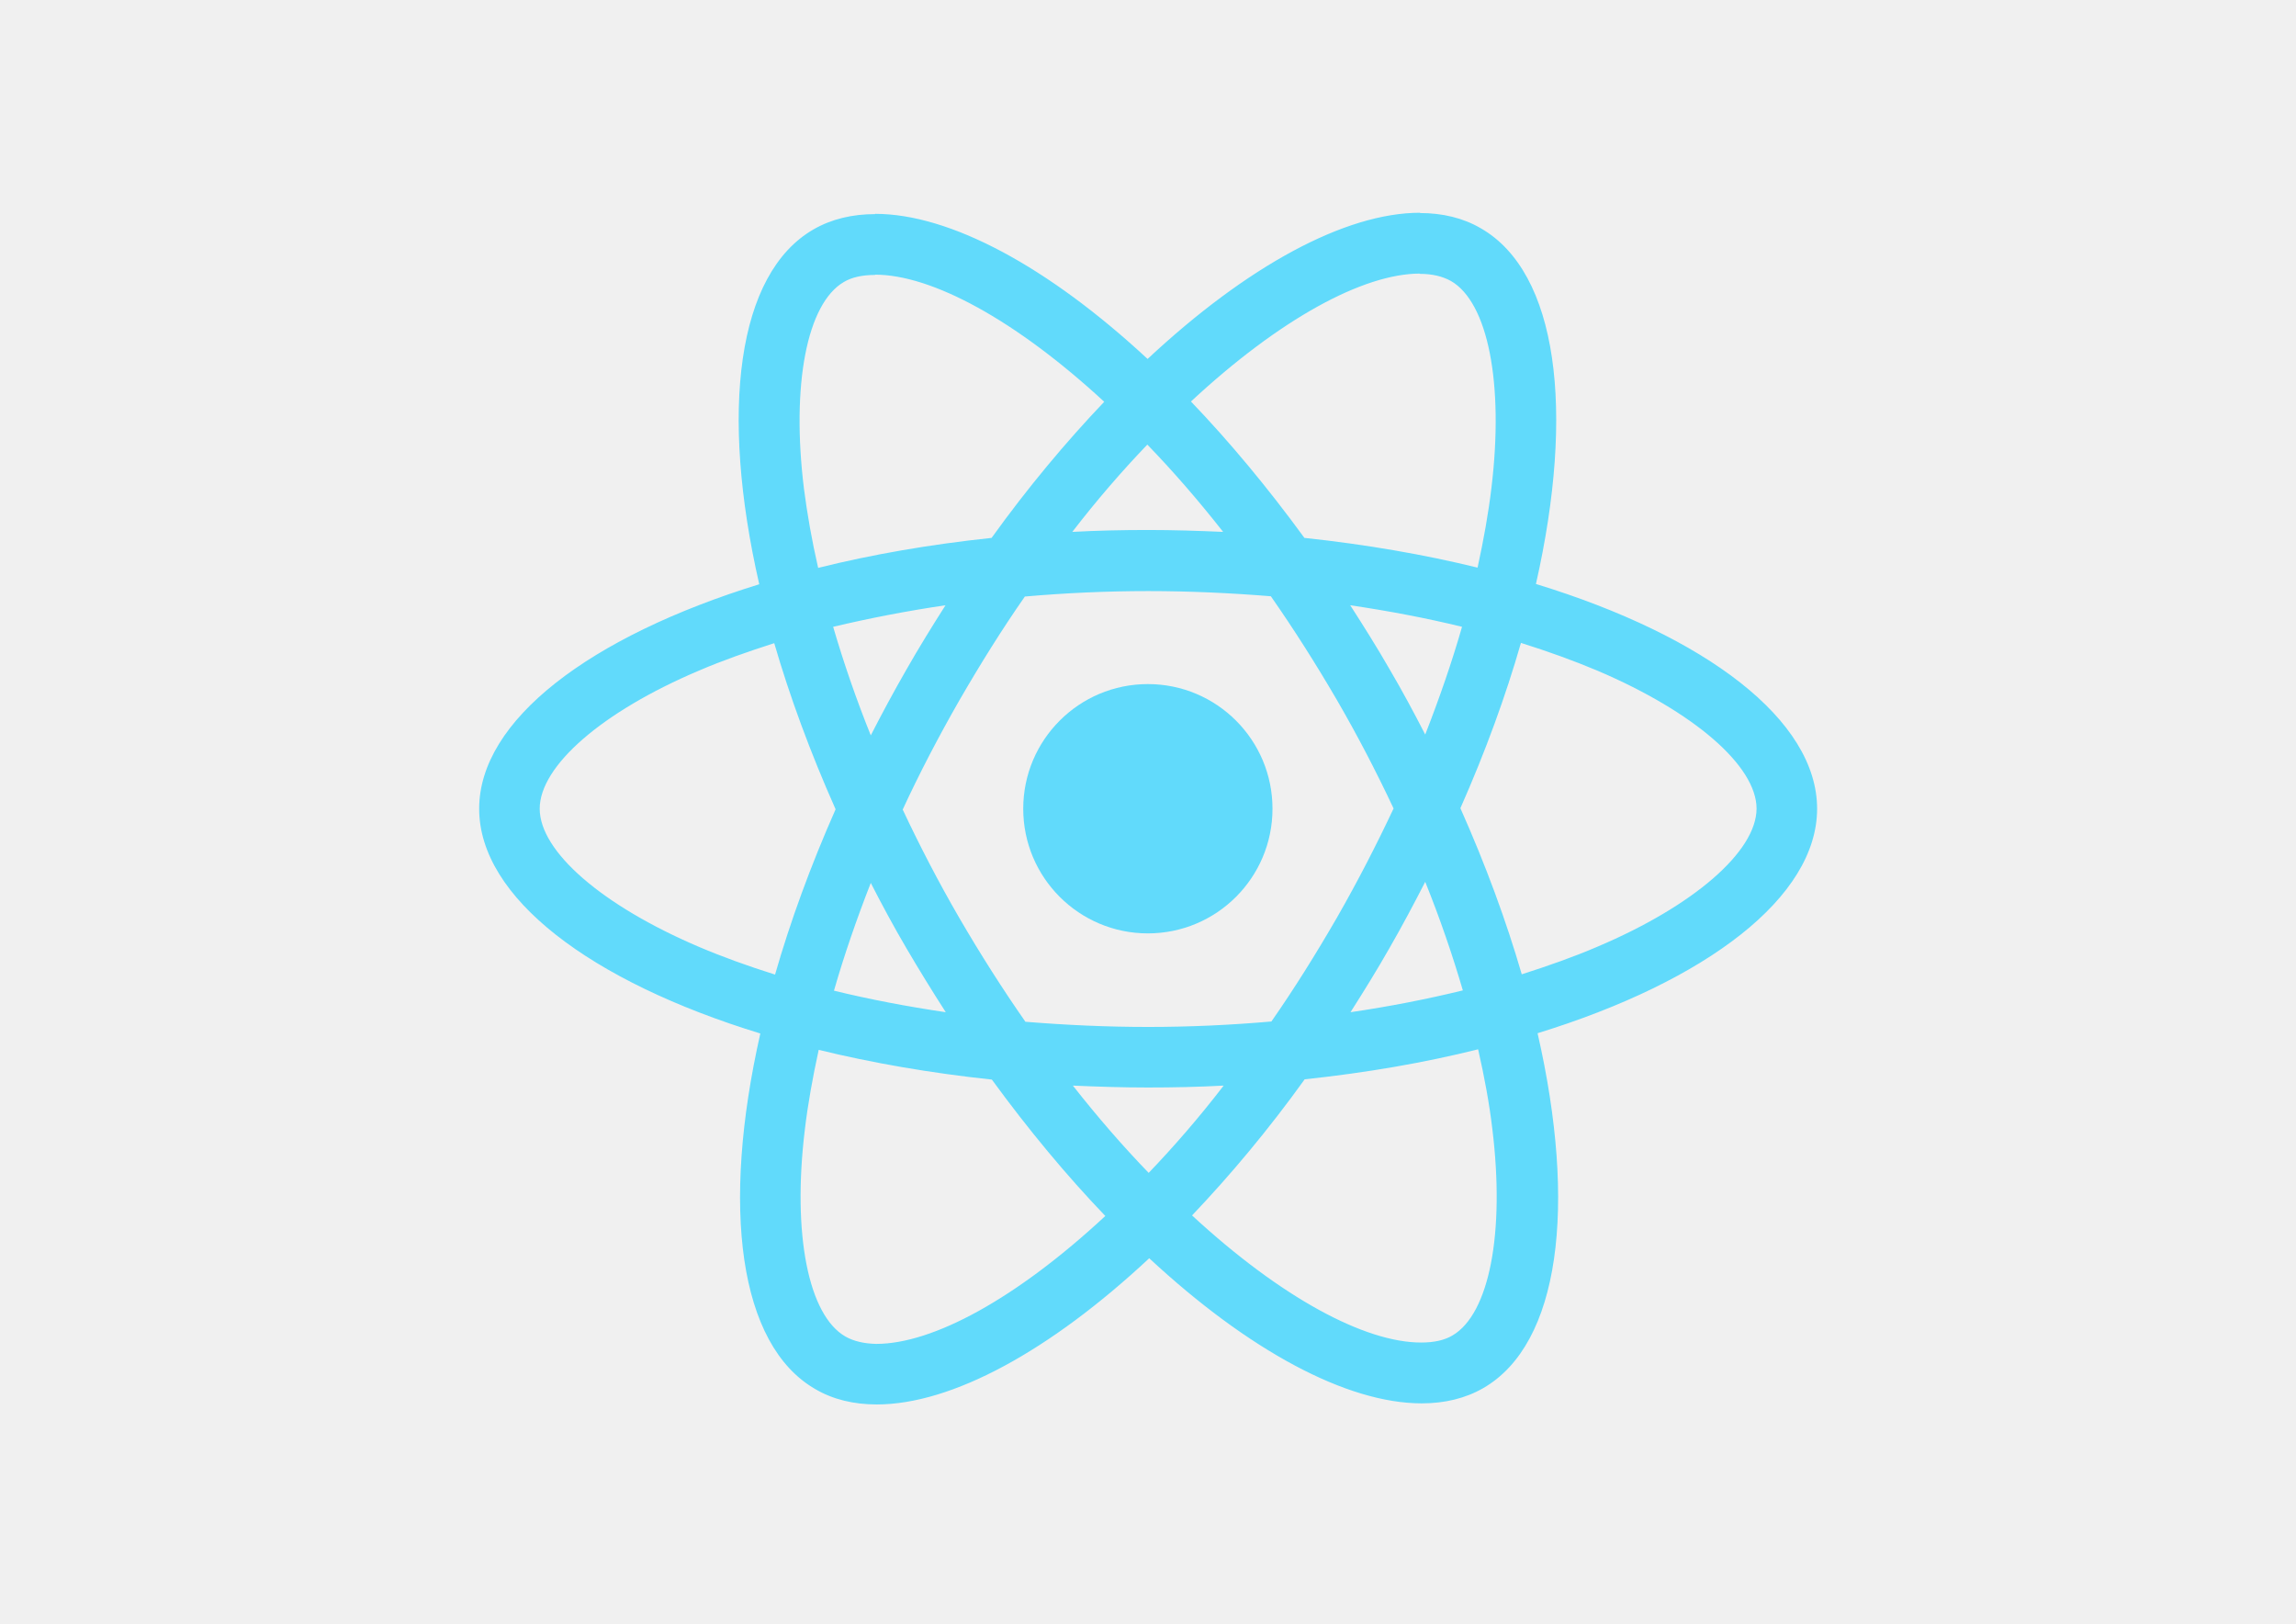
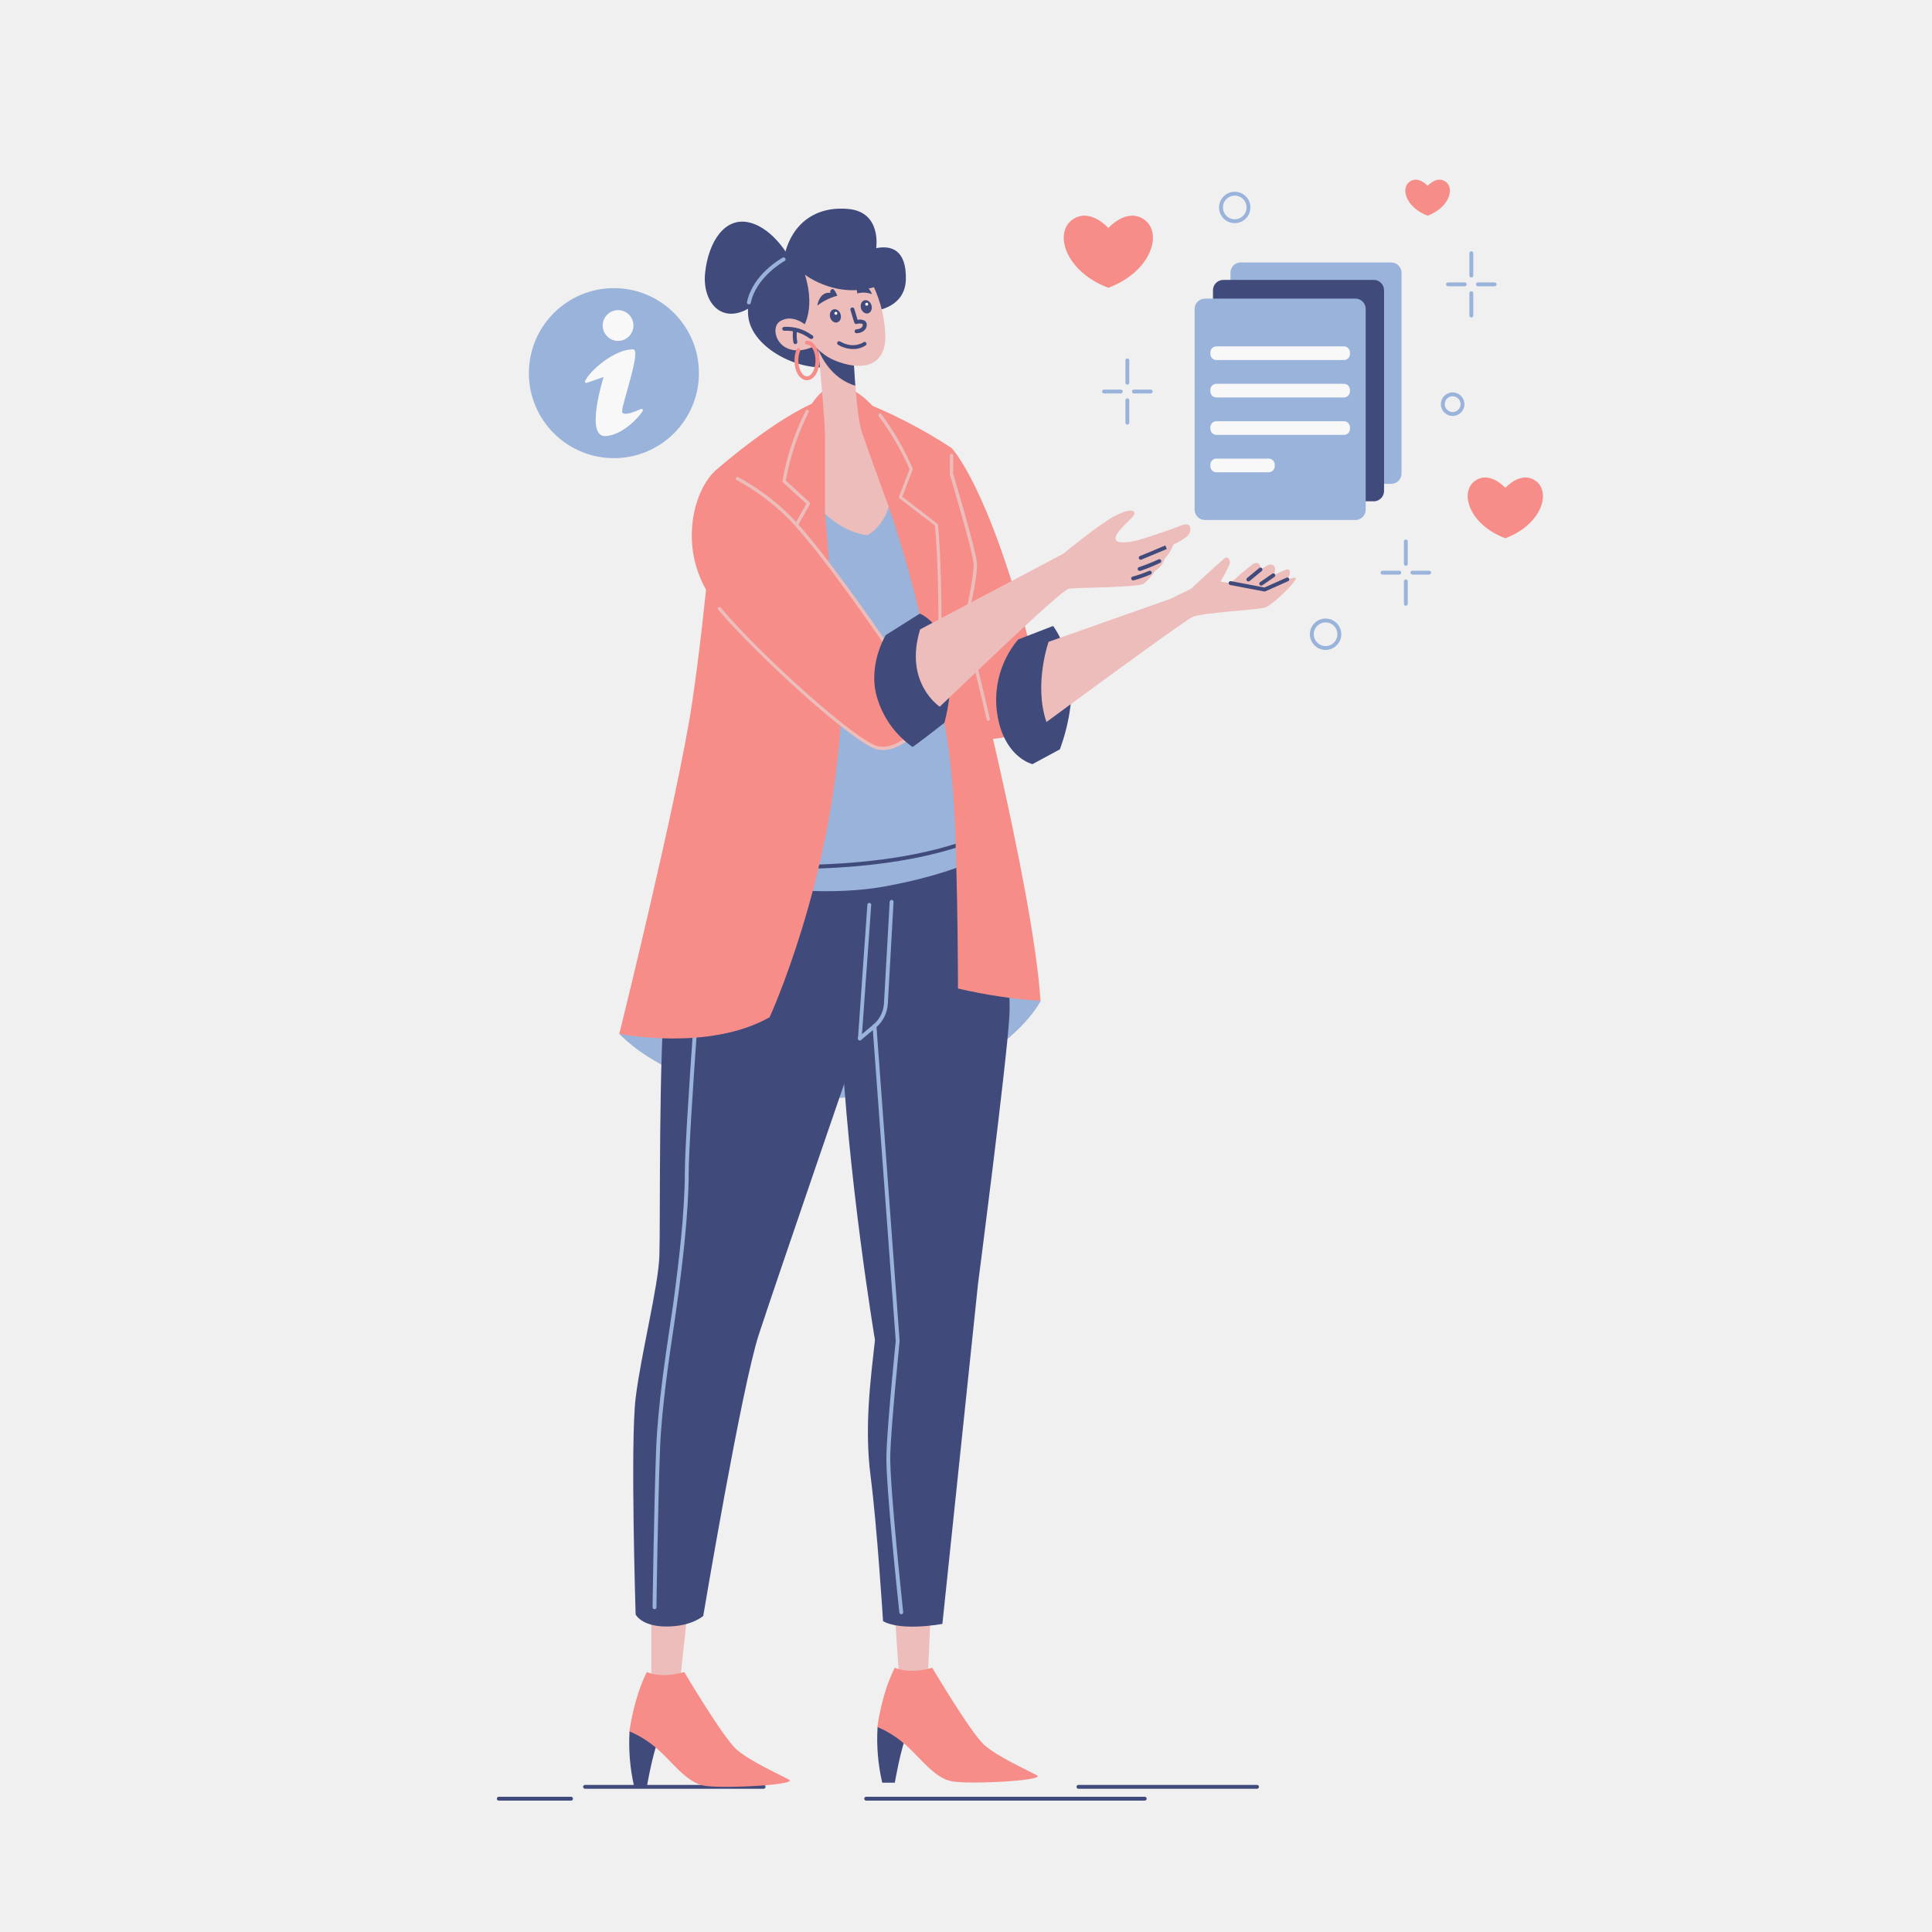
- <svg xmlns="http://www.w3.org/2000/svg" viewBox="0 0 841.9 595.3">
-   <g fill="#61DAFB">
-     <path d="M666.3 296.5c0-32.5-40.7-63.3-103.1-82.4 14.4-63.6 8-114.2-20.2-130.4-6.5-3.8-14.1-5.6-22.4-5.6v22.3c4.6 0 8.3.9 11.4 2.6 13.6 7.8 19.5 37.5 14.9 75.7-1.1 9.4-2.9 19.3-5.1 29.4-19.6-4.8-41-8.5-63.5-10.9-13.5-18.5-27.5-35.3-41.6-50 32.6-30.3 63.2-46.9 84-46.9V78c-27.5 0-63.5 19.6-99.9 53.6-36.4-33.8-72.4-53.2-99.9-53.2v22.3c20.7 0 51.4 16.5 84 46.6-14 14.7-28 31.4-41.3 49.9-22.6 2.4-44 6.1-63.6 11-2.3-10-4-19.7-5.2-29-4.7-38.2 1.1-67.9 14.6-75.8 3-1.8 6.9-2.6 11.5-2.6V78.5c-8.4 0-16 1.8-22.6 5.6-28.1 16.2-34.4 66.7-19.9 130.1-62.2 19.2-102.7 49.9-102.7 82.3 0 32.5 40.7 63.3 103.1 82.4-14.4 63.6-8 114.2 20.2 130.4 6.5 3.8 14.1 5.6 22.5 5.6 27.5 0 63.5-19.6 99.9-53.6 36.4 33.8 72.4 53.2 99.9 53.2 8.4 0 16-1.8 22.6-5.6 28.1-16.2 34.4-66.7 19.9-130.1 62-19.1 102.5-49.9 102.5-82.3zm-130.2-66.7c-3.7 12.9-8.3 26.2-13.5 39.5-4.1-8-8.4-16-13.1-24-4.6-8-9.5-15.8-14.4-23.4 14.2 2.1 27.9 4.7 41 7.9zm-45.8 106.5c-7.8 13.5-15.8 26.3-24.1 38.2-14.9 1.3-30 2-45.2 2-15.1 0-30.2-.7-45-1.9-8.3-11.9-16.4-24.6-24.2-38-7.6-13.1-14.5-26.4-20.8-39.8 6.2-13.4 13.2-26.8 20.7-39.9 7.8-13.5 15.8-26.3 24.1-38.2 14.9-1.3 30-2 45.2-2 15.1 0 30.2.7 45 1.9 8.3 11.9 16.4 24.6 24.2 38 7.6 13.1 14.5 26.4 20.8 39.8-6.3 13.4-13.2 26.8-20.7 39.9zm32.3-13c5.4 13.4 10 26.8 13.8 39.8-13.1 3.2-26.9 5.9-41.2 8 4.9-7.7 9.8-15.6 14.4-23.7 4.6-8 8.9-16.1 13-24.1zM421.2 430c-9.3-9.6-18.6-20.3-27.8-32 9 .4 18.2.7 27.5.7 9.4 0 18.7-.2 27.8-.7-9 11.7-18.3 22.4-27.5 32zm-74.4-58.9c-14.2-2.1-27.9-4.7-41-7.9 3.7-12.9 8.3-26.2 13.5-39.5 4.1 8 8.4 16 13.1 24 4.7 8 9.5 15.8 14.4 23.4zM420.7 163c9.3 9.6 18.6 20.3 27.8 32-9-.4-18.2-.7-27.5-.7-9.4 0-18.7.2-27.8.7 9-11.7 18.3-22.4 27.5-32zm-74 58.9c-4.9 7.7-9.8 15.6-14.4 23.7-4.6 8-8.9 16-13 24-5.4-13.4-10-26.8-13.8-39.8 13.1-3.1 26.9-5.8 41.2-7.9zm-90.5 125.2c-35.4-15.1-58.3-34.9-58.3-50.6 0-15.7 22.9-35.6 58.3-50.6 8.6-3.7 18-7 27.7-10.1 5.7 19.6 13.2 40 22.5 60.9-9.2 20.8-16.6 41.1-22.2 60.6-9.9-3.1-19.3-6.5-28-10.2zM310 490c-13.6-7.8-19.5-37.5-14.9-75.7 1.1-9.4 2.9-19.3 5.1-29.4 19.6 4.8 41 8.5 63.5 10.9 13.5 18.5 27.5 35.3 41.6 50-32.6 30.3-63.2 46.9-84 46.9-4.5-.1-8.3-1-11.3-2.7zm237.2-76.2c4.7 38.2-1.1 67.9-14.6 75.8-3 1.8-6.9 2.6-11.5 2.6-20.7 0-51.4-16.5-84-46.6 14-14.7 28-31.4 41.3-49.9 22.6-2.4 44-6.1 63.6-11 2.3 10.1 4.1 19.8 5.2 29.1zm38.5-66.7c-8.6 3.7-18 7-27.7 10.1-5.7-19.6-13.2-40-22.5-60.9 9.2-20.8 16.6-41.1 22.2-60.6 9.9 3.1 19.3 6.5 28.1 10.2 35.4 15.1 58.3 34.9 58.3 50.6-.1 15.7-23 35.6-58.4 50.6zM320.8 78.4z" />
-     <circle cx="420.9" cy="296.5" r="45.7" />
-     <path d="M520.5 78.1z" />
-   </g>
+ <svg xmlns="http://www.w3.org/2000/svg" id="GROUND" viewBox="0 0 500 500">
+   <defs>
+     <style>.cls-1{fill:#404b7c;}.cls-2{fill:#9ab3da;}.cls-3{fill:#ecbdbb;}.cls-4{fill:#f68d88;}.cls-5{fill:#fff;}.cls-6{fill:#f8f8f8;}</style>
+   </defs>
+   <path class="cls-1" d="M325.32,462.93H279.1a0.5,0.5,0,0,1,0-1h46.22A0.5,0.5,0,0,1,325.32,462.93Z" />
+   <path class="cls-1" d="M197.61,462.93H151.4a0.5,0.5,0,0,1,0-1h46.22A0.5,0.5,0,0,1,197.61,462.93Z" />
+   <path class="cls-1" d="M296.26,466h-72.1a0.5,0.5,0,1,1,0-1h72.1A0.5,0.5,0,1,1,296.26,466Z" />
+   <path class="cls-1" d="M147.79,466H129.08a0.5,0.5,0,0,1,0-1h18.71A0.5,0.5,0,1,1,147.79,466Z" />
+   <path class="cls-2" d="M160.28,267.54s16.92,19.37,57.33,16.58,51.68-25,51.68-25l-9.77-45.25-82.26,10.47Z" />
+   <path class="cls-3" d="M240.79,418.85l-0.65,15a7.45,7.45,0,0,1-7.45,0l-1.12-16.11Z" />
+   <path class="cls-1" d="M227.11,447a50,50,0,0,0,1.21,14.36h3.26s1.49-8.78,3.17-12.69S228.69,443.53,227.11,447Z" />
+   <path class="cls-4" d="M231.57,431.61s3.54,1.77,9.68,0c0,0,10.06,16.95,13.5,20s11,6.42,13.59,7.82-17.32,2.42-22,1.58-8.57-6.7-12.48-9.87a26,26,0,0,0-6.8-4.19S228.13,438.31,231.57,431.61Z" />
+   <path class="cls-1" d="M256,218.38s6.05,31.75,5.21,44.88-8.1,69-8.1,69l-9.22,88s-10.47,2-15.36-.7c0,0-1.54-24.58-3.21-37.43s0-25.14,1.12-35.34c0,0-7.12-42.46-8.8-79.89s3.35-58.1,17.88-59.5S256,218.38,256,218.38Z" />
+   <path class="cls-2" d="M233.25,417.77a0.5,0.5,0,0,1-.5-0.45c-0.14-1.34-3.54-32.9-3.35-40.66s2.4-29.43,2.42-29.65l-6-81.43a0.5,0.5,0,1,1,1-.07l6,81.52c0,0.3-2.24,21.94-2.42,29.66s3.31,40.2,3.35,40.53a0.5,0.5,0,0,1-.44.55h-0.05Z" />
+   <path class="cls-3" d="M177.74,418.85L176,435a7.45,7.45,0,0,1-7.45,0V417.73Z" />
+   <path class="cls-1" d="M162.93,448.09a50,50,0,0,0,1.21,14.36h3.26s1.49-8.78,3.17-12.69S164.52,444.64,162.93,448.09Z" />
+   <path class="cls-4" d="M167.4,432.73s3.54,1.77,9.68,0c0,0,10.06,16.95,13.5,20s11,6.42,13.59,7.82-17.32,2.42-22,1.58-8.57-6.7-12.48-9.87a26,26,0,0,0-6.8-4.19S164,439.43,167.4,432.73Z" />
+   <path class="cls-1" d="M224.94,235.89l-2.44,32.87s-21.65,62.94-26.12,76.63S182,418.2,182,418.2s-3,2.74-9.5,2.74-8-3.11-8-3.11-1.4-44.51,0-56,5.87-28.77,6.15-36.87-0.28-52.51,1.68-71,10.61-46.87,30.59-46.76S225.91,222.83,224.94,235.89Z" />
+   <path class="cls-2" d="M169.38,416.46h0a0.5,0.5,0,0,1-.49-0.51c0-.27.38-27.17,0.93-41.17,0.42-10.76,2.47-24.37,3.82-33.37,0.43-2.86.8-5.33,1-7.08,0.85-6.59,2.6-20.3,2.6-31,0-10.51,4.24-65.59,4.28-66.15a0.49,0.49,0,0,1,.54-0.46,0.5,0.5,0,0,1,.46.54c0,0.55-4.28,55.6-4.28,66.07,0,10.8-1.76,24.55-2.61,31.16-0.23,1.76-.6,4.24-1,7.11-1.35,9-3.39,22.56-3.81,33.26-0.55,14-.93,40.87-0.93,41.14A0.5,0.5,0,0,1,169.38,416.46Z" />
+   <path class="cls-2" d="M222.5,269.26a0.5,0.5,0,0,1-.32-0.88l3.84-3.21a7.73,7.73,0,0,0,2.75-5.47l1.48-26.34a0.5,0.5,0,1,1,1,.06l-1.48,26.34a8.73,8.73,0,0,1-3.1,6.19l-3.84,3.21A0.5,0.5,0,0,1,222.5,269.26Z" />
+   <path class="cls-2" d="M222.5,269.26h0a0.5,0.5,0,0,1-.46-0.53l2.44-34.61a0.49,0.49,0,0,1,.53-0.46,0.5,0.5,0,0,1,.46.53L223,268.79A0.5,0.5,0,0,1,222.5,269.26Z" />
+   <path class="cls-4" d="M246.24,115.92s9.36,9.36,20.16,50.51l-1.12,22.63s-7.59,3.4-12.06,1.72S244.7,177.93,241.35,156A78.1,78.1,0,0,1,246.24,115.92Z" />
+   <path class="cls-1" d="M263.49,165.5a24.32,24.32,0,0,0-5,21.37c2.27,9.42,8.71,10.89,8.71,10.89l7.08-3.82s3.68-9.17,2.93-18.11S272.54,162,272.54,162Z" />
+   <path class="cls-3" d="M333.12,150c1.1-1.78.86-3-.38-2.54-0.56.19-1.78,0.75-3.18,1.44,1-1.86.17-3.32-1.43-2.6a18.48,18.48,0,0,0-1.91,1.11c0.14-1.41-.78-2.19-2-1.42a66.82,66.82,0,0,0-5.74,4.94l-2.64-.4a36.5,36.5,0,0,0,2.38-4.51c0.28-1.07-.37-2-1.07-1.68-0.5.27-5.94,5.24-9,8.09-2.64,1.23-5.16,2.52-5.16,2.52L271.38,166.1s-3.91,11-.56,20.76c0,0,35.38-26.07,37.8-27.19s16.85-1.86,18.72-2.42,7.64-6.15,8-7.45C335.5,149.27,334.47,149.5,333.12,150Z" />
+   <path class="cls-1" d="M327.28,153.08h-0.09l-8.81-1.68a0.5,0.5,0,0,1,.19-1l8.66,1.65,5.7-2.54a0.5,0.5,0,1,1,.41.91l-5.84,2.6A0.5,0.5,0,0,1,327.28,153.08Z" />
+   <path class="cls-1" d="M326.41,151.56a0.5,0.5,0,0,1-.29-0.91l3.16-2.19a0.5,0.5,0,0,1,.57.82l-3.16,2.19A0.5,0.5,0,0,1,326.41,151.56Z" />
+   <path class="cls-1" d="M323.08,150.47a0.5,0.5,0,0,1-.32-0.89L325.9,147a0.5,0.5,0,0,1,.64.77l-3.14,2.59A0.5,0.5,0,0,1,323.08,150.47Z" />
+   <path class="cls-2" d="M217.61,104.46L197.22,122.2S176.27,225.83,177.1,225.83s28.12,8.66,52.89,3.91,29.24-11.17,29.24-11.17l-12-67-2.65-33Z" />
+   <path class="cls-1" d="M214,231.65a141.52,141.52,0,0,1-35.54-5c-0.66-.17-1.23-0.32-1.35-0.33a0.49,0.49,0,0,1-.49-0.5,0.51,0.51,0,0,1,.51-0.5,9.68,9.68,0,0,1,1.57.37c24.46,6.36,41.36,5.45,51.22,3.55,24.29-4.66,28.88-10.9,28.92-11a0.5,0.5,0,1,1,.82.57c-0.19.27-4.87,6.65-29.55,11.38A85.73,85.73,0,0,1,214,231.65Z" />
+   <path class="cls-1" d="M204.67,224.89c-9.15,0-15.45-.59-15.61-0.61a0.5,0.5,0,1,1,.1-1c0.4,0,40.2,3.76,65.67-7.78a0.5,0.5,0,0,1,.41.91C239.65,223.49,218.78,224.89,204.67,224.89Z" />
+   <path class="cls-4" d="M217.61,186.17c-2.42,42.27-18.44,77.1-18.44,77.1-15.83,8.94-38.89,4.28-38.89,4.28s15.06-60.7,18.78-85.29,6.57-60.89,6.57-60.89,15.43-13.53,26.41-17.69c-0.5,5.22-2.36,26.82-.49,42.27C213.7,163.63,217.61,186.17,217.61,186.17Z" />
+   <path class="cls-4" d="M222.5,103.68a129.36,129.36,0,0,1,23.74,12.24v6.84s5.87,19.55,6.15,23-2.65,15.64-2.65,15.64,17.6,68,19.55,97.63a131.9,131.9,0,0,1-21.37-3.21s0-25.37-.88-44.18a193.27,193.27,0,0,0-3.91-31.47S232.51,135.89,230,126.58,222.5,103.68,222.5,103.68Z" />
+   <path class="cls-3" d="M255.79,186.59a0.43,0.43,0,0,1-.42-0.33c-3.34-14.21-6-24.6-6.05-24.71a0.43,0.43,0,0,1,0-.21c0-.12,2.91-12.12,2.64-15.51s-6.07-22.76-6.13-23a0.42,0.42,0,0,1,0-.12v-4.82a0.43,0.43,0,1,1,.86,0v4.75c0.42,1.41,5.87,19.64,6.14,23.07s-2.33,14.4-2.64,15.67c0.29,1.12,2.87,11.17,6,24.62a0.43,0.43,0,0,1-.32.52h-0.1Z" />
+   <path class="cls-4" d="M215.56,100c-5.63.88-10.52,13.41-12.62,24.49l6.31,5.77-6.31,11.17s9.45,23.65,14.66,44.69c0,0-2.42-34.26-4.1-53.17,0.33-19.41,9.26-20.12,16.48-1.86,7,20.21,13.13,49.07,13.13,49.07s0.74-28.86-.74-44.41l-9.31-7.17,2.79-7.26S226.27,98.36,215.56,100Z" />
+   <path class="cls-3" d="M243.12,180.64h0a0.43,0.43,0,0,1-.42-0.44c0-.29.72-28.79-0.73-44.18L232.8,129a0.43,0.43,0,0,1-.14-0.49l2.73-7.1a69.61,69.61,0,0,0-8-13.72,0.43,0.43,0,0,1,.68-0.53,70.86,70.86,0,0,1,8.13,14.07,0.43,0.43,0,0,1,0,.32l-2.68,7,9.06,7a0.43,0.43,0,0,1,.17.3c1.48,15.4.75,44.18,0.75,44.47A0.43,0.43,0,0,1,243.12,180.64Z" />
+   <path class="cls-3" d="M215.46,178.56a0.43,0.43,0,0,1-.41-0.31c-5.23-18.36-12.43-36.43-12.5-36.61a0.43,0.43,0,0,1,0-.37l6.14-10.88-6.06-5.54a0.43,0.43,0,0,1-.13-0.4,64.78,64.78,0,0,1,6-18.12,0.43,0.43,0,1,1,.75.41,63.65,63.65,0,0,0-5.87,17.64l6.13,5.61a0.43,0.43,0,0,1,.08.53l-6.21,11c0.79,2,7.5,19.12,12.45,36.5a0.43,0.43,0,0,1-.29.53Z" />
+   <path class="cls-4" d="M185.63,121.36c-6.35,5.12-10.95,22.17,0,35.48,9.79,11.9,35.89,35.61,41.61,36.73s11.45-6.15,11.45-6.15,0.56-16.18-1.26-19.61a7,7,0,0,0-4.75-3.85l-3.77,2.23s-16.33-24-24.86-32.54A58.85,58.85,0,0,0,185.63,121.36Z" />
+   <path class="cls-3" d="M228.48,194.12a6.87,6.87,0,0,1-1.32-.13c-5.94-1.16-31.67-24.77-41.29-36.19a0.43,0.43,0,1,1,.66-0.55c10.46,12.41,35.35,34.84,40.8,35.9,5,1,10.21-5,10.95-5.88,0-1.61.44-16.12-1.21-19.25a6.71,6.71,0,0,0-4.29-3.6l-3.63,2.15a0.43,0.43,0,0,1-.57-0.13c-0.16-.24-16.41-24.09-24.8-32.48a58.77,58.77,0,0,0-13.17-9.74,0.43,0.43,0,0,1,.41-0.75,59.66,59.66,0,0,1,13.36,9.89c7.91,7.9,22.67,29.33,24.68,32.27l3.42-2a0.43,0.43,0,0,1,.28-0.06,7.41,7.41,0,0,1,5.07,4.08c1.85,3.5,1.33,19.16,1.31,19.83a0.43,0.43,0,0,1-.09.25C238.81,188,233.9,194.12,228.48,194.12Z" />
+   <path class="cls-1" d="M229.23,164.36l8.82-5.56s5.6,2.16,7.35,10.54-1,17.74-1,17.74-8.25,6.43-8.25,6.22a23.79,23.79,0,0,1-8.89-11.92C224.15,172.65,229.23,164.36,229.23,164.36Z" />
+   <path class="cls-3" d="M238.13,162.88l37-19.55s9.06-7.43,13-9.59,5.59-1.82,5.45-.77-4.19,3.84-4.82,5.94,3.3,1.4,4.83,1.12,9.56-3,12.14-4.05,2.65,1.12,2,2.23-4.05,2.72-4.05,2.72a10.08,10.08,0,0,1-2.28,3.65,5.88,5.88,0,0,1-2.51,3.21,15.06,15.06,0,0,1-2.84,3.26c-1.4,1-17.35,1-19.41,1.3s-27.29,24.77-33.43,30.54C243.21,182.9,233.86,176.76,238.13,162.88Z" />
+   <path class="cls-1" d="M295.31,144.86a0.5,0.5,0,0,1-.19-1c2-.79,6.46-2.7,6.46-2.7l0.39,0.92s-4.52,1.91-6.48,2.7A0.5,0.5,0,0,1,295.31,144.86Z" />
+   <path class="cls-1" d="M295,147.75a0.5,0.5,0,0,1-.15-1,47.52,47.52,0,0,0,5-2,0.5,0.5,0,0,1,.43.9,47.78,47.78,0,0,1-5.09,2.07Z" />
+   <path class="cls-1" d="M293.31,150.21a0.5,0.5,0,0,1-.11-1,32.55,32.55,0,0,0,4.15-1.46,0.5,0.5,0,1,1,.39.92,32.78,32.78,0,0,1-4.32,1.52h-0.11Z" />
+   <path class="cls-1" d="M204.48,67S200.43,59.21,194,57.6s-10.68,5-11.52,13.06,5.15,14.84,14,7.19C203.5,71.85,204.48,67,204.48,67Z" />
+   <path class="cls-1" d="M202.8,67.1S192.54,72.69,193.66,82s17.46,16.62,26.26,11.31,6.63-12.92,6.63-12.92,7.75-.7,7.89-8.17-3.7-8.8-7.68-8c0,0,1.47-9.29-7.12-10.13S204.55,57.88,202.8,67.1Z" />
+   <path class="cls-2" d="M193.81,78.78h-0.1a0.5,0.5,0,0,1-.39-0.59c1.47-7.19,8.93-11.34,9.24-11.51a0.5,0.5,0,0,1,.48.88c-0.07,0-7.36,4.1-8.74,10.84A0.5,0.5,0,0,1,193.81,78.78Z" />
+   <path class="cls-3" d="M230,131.14a12.65,12.65,0,0,1-5.4,7.35c-6-.46-11.08-5.49-11.08-5.49V113.35c-0.07-5.35-1.31-18.23-1.78-22.93l-0.18-1.74,9.22,2s0.2,4.35.58,9.18c0.37,4.6.93,9.66,1.65,11.84C224.5,116.14,230,131.14,230,131.14Z" />
+   <path class="cls-1" d="M221.35,99.83c-5.31-1.64-8.15-5.93-9.62-9.41l-0.18-1.74,9.22,2S221,95,221.35,99.83Z" />
+   <path class="cls-3" d="M224.87,71.78a32.66,32.66,0,0,1,4.26,14.94c0.21,8.45-6.49,9.36-13.27,6.49s-11-12.57-11-12.57-3.07-8.38,2.58-12.22A12.24,12.24,0,0,1,224.87,71.78Z" />
+   <path class="cls-1" d="M208.32,71.08s9,7.12,20.18,2.44c0,0-8.24-15.5-21.37-8s-6.84,18.16.28,19.83C207.41,85.4,211.32,80.79,208.32,71.08Z" />
+   <path class="cls-3" d="M212,89l-3.31-4.75s-3.49-3.17-6.8-1.12S202.11,94.41,212,89Z" />
+   <path class="cls-1" d="M209.86,87.71a0.5,0.5,0,0,1-.31-0.11,10.08,10.08,0,0,0-6.55-2,0.5,0.5,0,1,1-.1-1,11,11,0,0,1,7.27,2.16A0.5,0.5,0,0,1,209.86,87.71Z" />
+   <path class="cls-1" d="M205.84,89.06a0.5,0.5,0,0,1-.49-0.39,10,10,0,0,1-.08-3.38,0.5,0.5,0,1,1,1,.15,9.05,9.05,0,0,0,.06,3,0.5,0.5,0,0,1-.38.6h-0.11Z" />
+   <path class="cls-4" d="M208.83,98.4c-1.81,0-3.22-2.24-3.22-5.11a7.48,7.48,0,0,1,.53-2.83,0.5,0.5,0,1,1,.92.38,6.48,6.48,0,0,0-.45,2.45c0,2.23,1,4.11,2.22,4.11s2.22-1.88,2.22-4.11-1-4.11-2.22-4.11a0.5,0.5,0,0,1,0-1c1.81,0,3.22,2.24,3.22,5.11S210.64,98.4,208.83,98.4Z" />
+   <path class="cls-1" d="M211.51,79.1s0.53-3.72,3.37-3.3a0.83,0.83,0,0,1,.46-1c0.63-.22,1.35,1.74,1.35,1.74A14.48,14.48,0,0,0,211.51,79.1Z" />
+   <path class="cls-1" d="M225.69,76.14s-1.27-3.2-2.85-1.68a0.78,0.78,0,0,0-.68-0.52c-0.75.11-.28,2-0.28,2A6.09,6.09,0,0,1,225.69,76.14Z" />
+   <ellipse class="cls-1" cx="216.2" cy="81.75" rx="1.41" ry="1.75" transform="translate(-14.28 64.25) rotate(-16.37)" />
+   <circle class="cls-5" cx="216.32" cy="81.07" r="0.38" transform="translate(-14.08 64.26) rotate(-16.37)" />
+   <ellipse class="cls-1" cx="224.18" cy="79.41" rx="1.41" ry="1.75" transform="translate(-13.29 66.4) rotate(-16.37)" />
+   <circle class="cls-5" cx="224.31" cy="78.73" r="0.38" transform="translate(-13.1 66.41) rotate(-16.37)" />
+   <path class="cls-1" d="M221.67,86.23a0.5,0.5,0,0,1,0-1c0.06,0,1.53-.08,1.61-1.09a0.3,0.3,0,0,0-.07-0.3,2.29,2.29,0,0,0-1.51,0,0.5,0.5,0,0,1-.61-0.34l-1-3.27a0.5,0.5,0,1,1,1-.29l0.85,2.83a2.51,2.51,0,0,1,1.94.3,1.27,1.27,0,0,1,.43,1.16c-0.13,1.5-1.74,2-2.57,2h0Z" />
+   <path class="cls-1" d="M220.75,90.33a7.66,7.66,0,0,1-3.82-1.08,0.5,0.5,0,1,1,.49-0.87c3.48,2,6,.24,6,0.22a0.5,0.5,0,1,1,.58.81A5.87,5.87,0,0,1,220.75,90.33Z" />
+   <circle class="cls-2" cx="158.88" cy="96.57" r="22" />
+   <circle class="cls-6" cx="159.96" cy="84.24" r="3.98" />
+   <path class="cls-6" d="M151.85,99.08a0.35,0.35,0,0,1-.43-0.48c1.18-2.66,7.78-8.36,12.48-8.17,2.11,0.09-2.93,14.06-2.9,16,0,1.44,3.22.18,4.9-.59a0.36,0.36,0,0,1,.42.54c-1.25,2-5.39,6.2-9.53,6.48-5.55.38-.58-15.28-0.58-15.28Z" />
+   <path class="cls-4" d="M286.84,74.48c-11.17-4.19-14.22-14.28-9.22-17.69,4.56-3.11,9.22,2.23,9.22,2.23s4.65-5.34,9.22-2.23C301.05,60.2,298,70.29,286.84,74.48Z" />
+   <path class="cls-4" d="M369.47,55.82c-5.59-2.09-7.11-7.14-4.61-8.84,2.28-1.55,4.61,1.12,4.61,1.12s2.32-2.67,4.61-1.12C376.57,48.68,375.05,53.72,369.47,55.82Z" />
+   <path class="cls-4" d="M389.58,139.3c-9.42-3.53-12-12-7.77-14.91,3.84-2.62,7.77,1.88,7.77,1.88s3.92-4.5,7.77-1.88C401.56,127.27,399,135.77,389.58,139.3Z" />
+   <path class="cls-2" d="M343.06,168.2a4.06,4.06,0,1,1,4.06-4.06A4.07,4.07,0,0,1,343.06,168.2Zm0-7.12a3.06,3.06,0,1,0,3.06,3.06A3.06,3.06,0,0,0,343.06,161.07Z" />
+   <path class="cls-2" d="M319.55,57.75a4.06,4.06,0,1,1,4.06-4.06A4.07,4.07,0,0,1,319.55,57.75Zm0-7.12a3.06,3.06,0,1,0,3.06,3.06A3.06,3.06,0,0,0,319.55,50.62Z" />
+   <path class="cls-2" d="M375.9,107.65A3.05,3.05,0,1,1,379,104.6,3.06,3.06,0,0,1,375.9,107.65Zm0-5.11A2.05,2.05,0,1,0,378,104.6,2.06,2.06,0,0,0,375.9,102.55Z" />
+   <path class="cls-2" d="M380.78,71.82a0.5,0.5,0,0,1-.5-0.5v-5.8a0.5,0.5,0,1,1,1,0v5.8A0.5,0.5,0,0,1,380.78,71.82Z" />
+   <path class="cls-2" d="M386.82,74.09h-4.34a0.5,0.5,0,0,1,0-1h4.34A0.5,0.5,0,0,1,386.82,74.09Z" />
+   <path class="cls-2" d="M380.78,82.16a0.5,0.5,0,0,1-.5-0.5v-5.8a0.5,0.5,0,0,1,1,0v5.8A0.5,0.5,0,0,1,380.78,82.16Z" />
+   <path class="cls-2" d="M379.08,74.09h-4.34a0.5,0.5,0,0,1,0-1h4.34A0.5,0.5,0,0,1,379.08,74.09Z" />
+   <path class="cls-2" d="M363.83,146.43a0.5,0.5,0,0,1-.5-0.5v-5.8a0.5,0.5,0,0,1,1,0v5.8A0.5,0.5,0,0,1,363.83,146.43Z" />
+   <path class="cls-2" d="M369.87,148.7h-4.34a0.5,0.5,0,0,1,0-1h4.34A0.5,0.5,0,0,1,369.87,148.7Z" />
+   <path class="cls-2" d="M363.83,156.77a0.5,0.5,0,0,1-.5-0.5v-5.8a0.5,0.5,0,0,1,1,0v5.8A0.5,0.5,0,0,1,363.83,156.77Z" />
+   <path class="cls-2" d="M362.13,148.7h-4.34a0.5,0.5,0,0,1,0-1h4.34A0.5,0.5,0,0,1,362.13,148.7Z" />
+   <path class="cls-2" d="M291.76,99.55a0.5,0.5,0,0,1-.5-0.5v-5.8a0.5,0.5,0,0,1,1,0v5.8A0.5,0.5,0,0,1,291.76,99.55Z" />
+   <path class="cls-2" d="M297.8,101.82h-4.34a0.5,0.5,0,0,1,0-1h4.34A0.5,0.5,0,0,1,297.8,101.82Z" />
+   <path class="cls-2" d="M291.76,109.89a0.5,0.5,0,0,1-.5-0.5v-5.8a0.5,0.5,0,1,1,1,0v5.8A0.5,0.5,0,0,1,291.76,109.89Z" />
+   <path class="cls-2" d="M290.06,101.82h-4.34a0.5,0.5,0,0,1,0-1h4.34A0.5,0.5,0,0,1,290.06,101.82Z" />
+   <rect class="cls-2" x="318.44" y="67.92" width="44.27" height="57.3" rx="2.67" ry="2.67" />
+   <rect class="cls-1" x="313.92" y="72.44" width="44.27" height="57.3" rx="2.67" ry="2.67" />
+   <rect class="cls-2" x="309.17" y="77.28" width="44.27" height="57.3" rx="2.67" ry="2.67" />
+   <rect class="cls-6" x="313.24" y="89.64" width="36.13" height="3.54" rx="1.58" ry="1.58" />
+   <rect class="cls-6" x="313.24" y="99.32" width="36.13" height="3.54" rx="1.58" ry="1.58" />
+   <rect class="cls-6" x="313.24" y="109.01" width="36.13" height="3.54" rx="1.58" ry="1.58" />
+   <rect class="cls-6" x="313.24" y="118.69" width="16.66" height="3.54" rx="1.58" ry="1.58" />
</svg>
